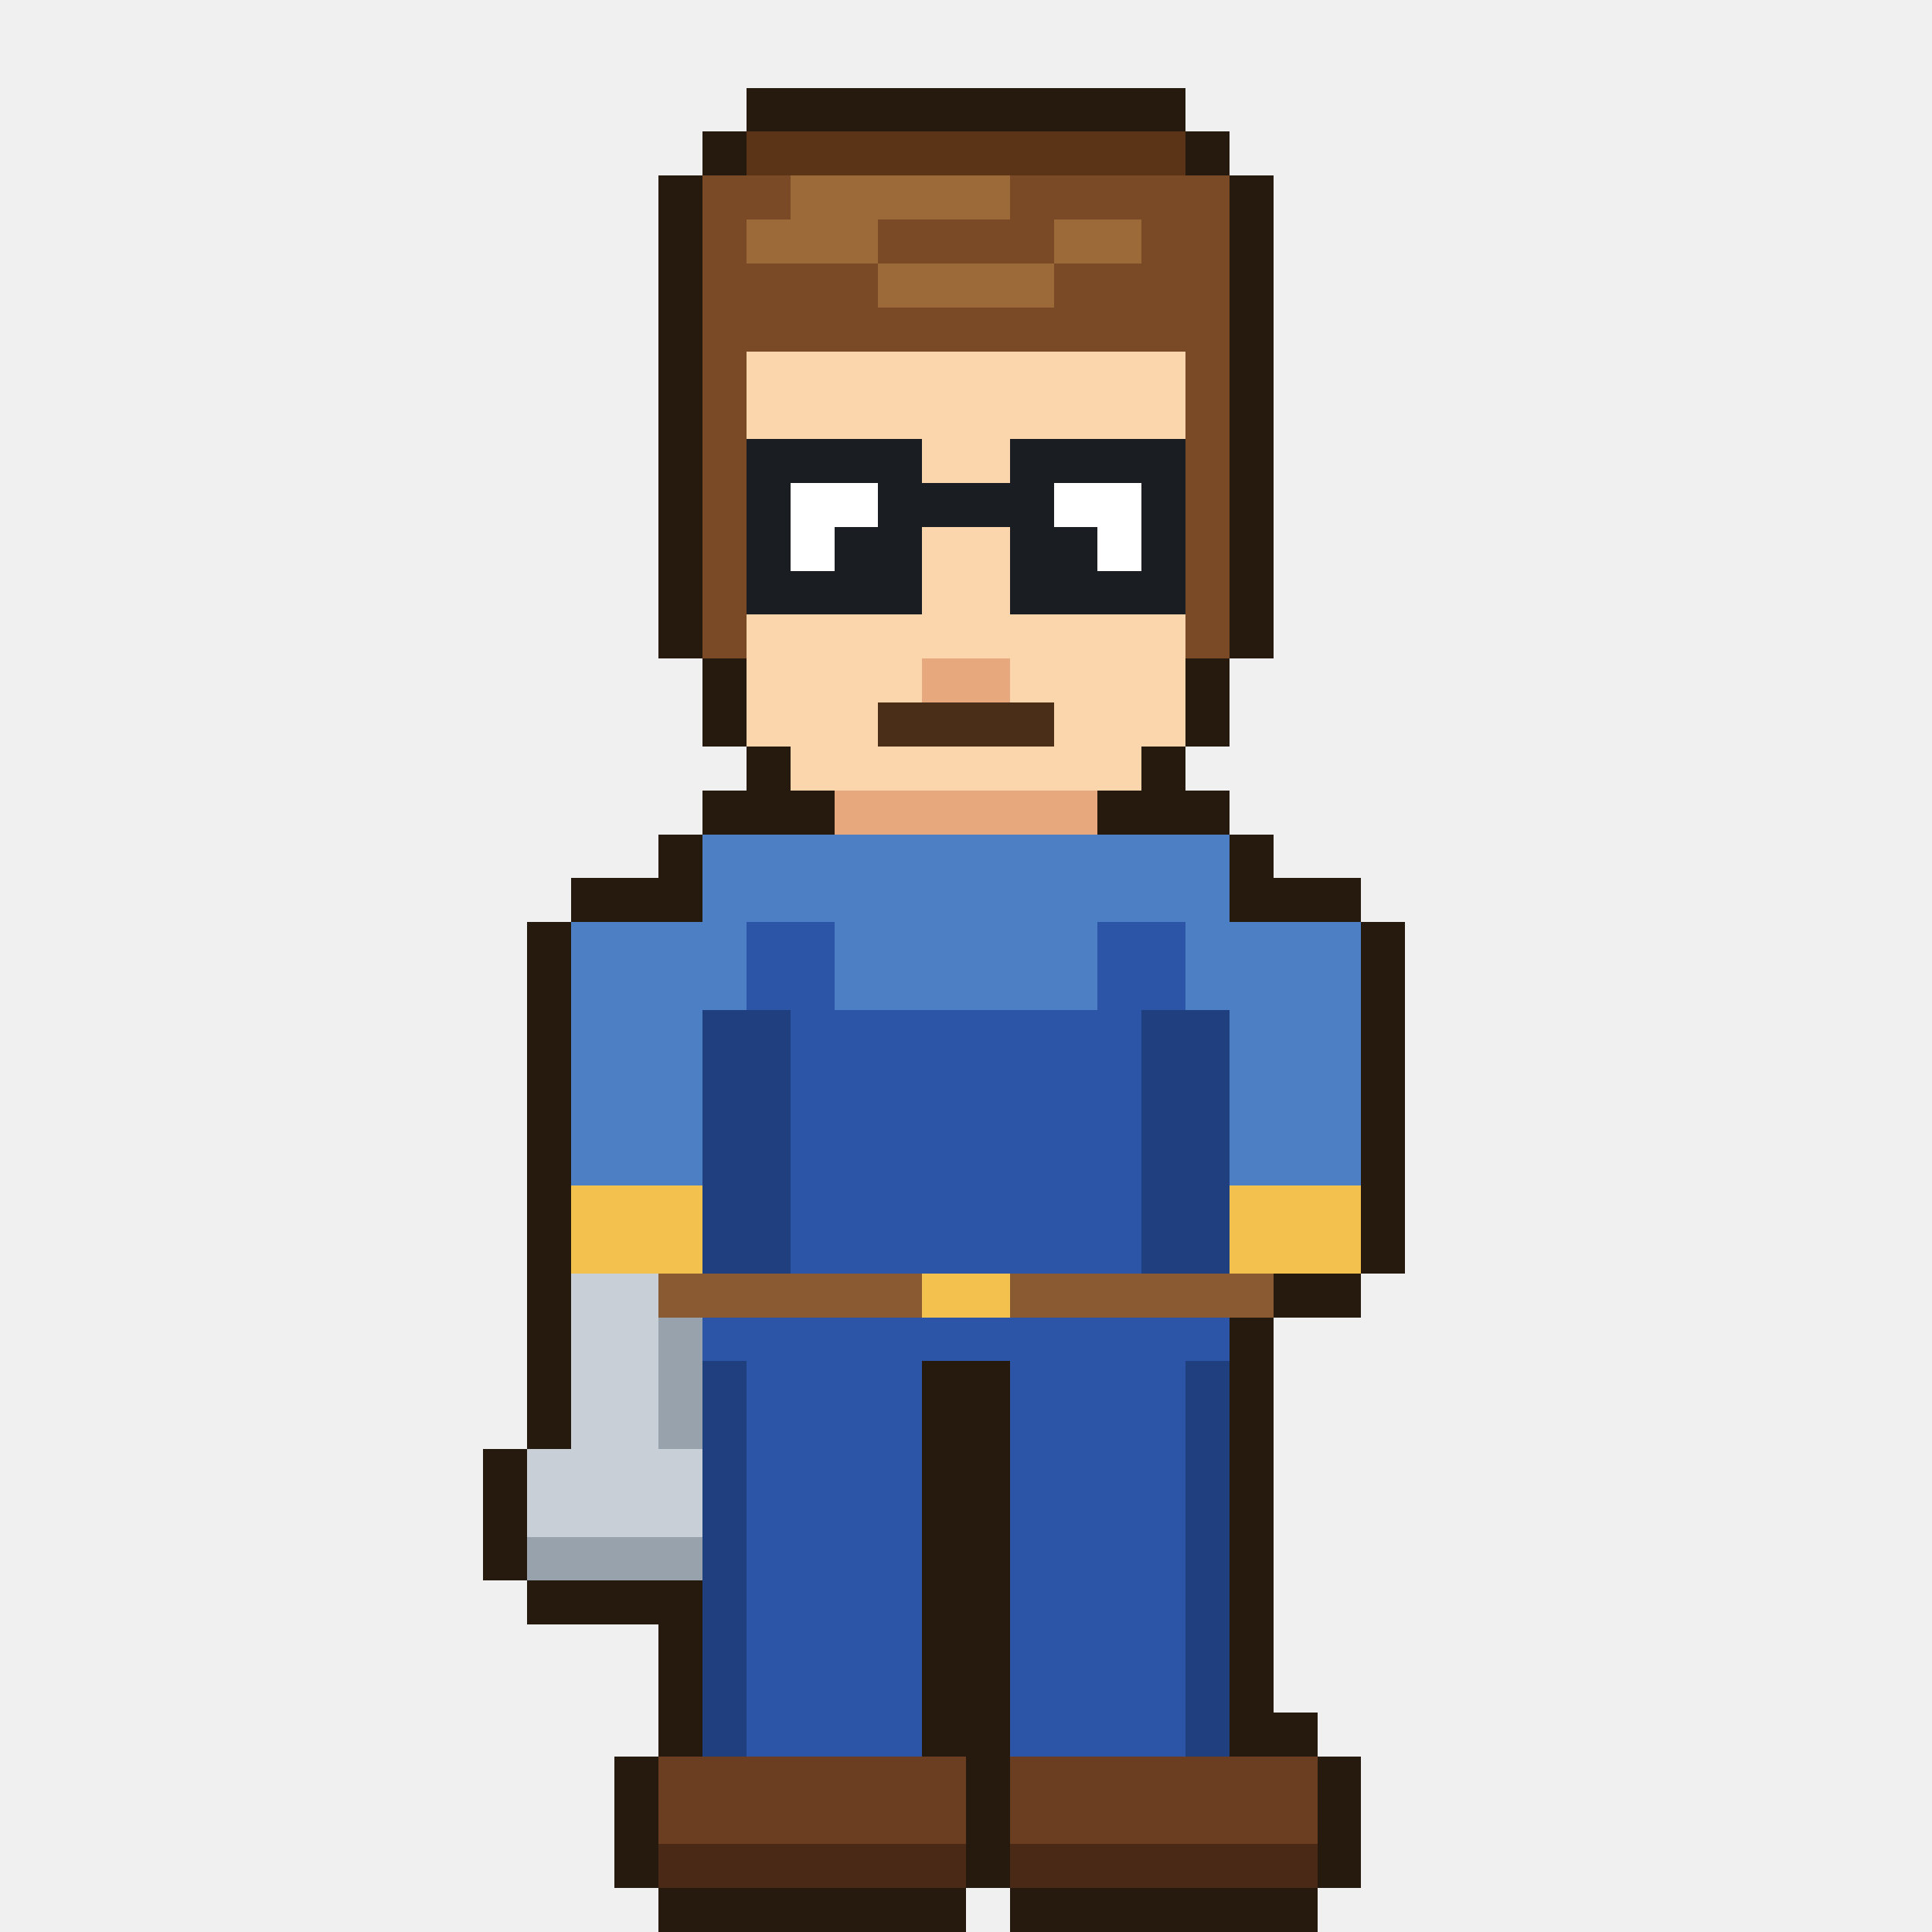
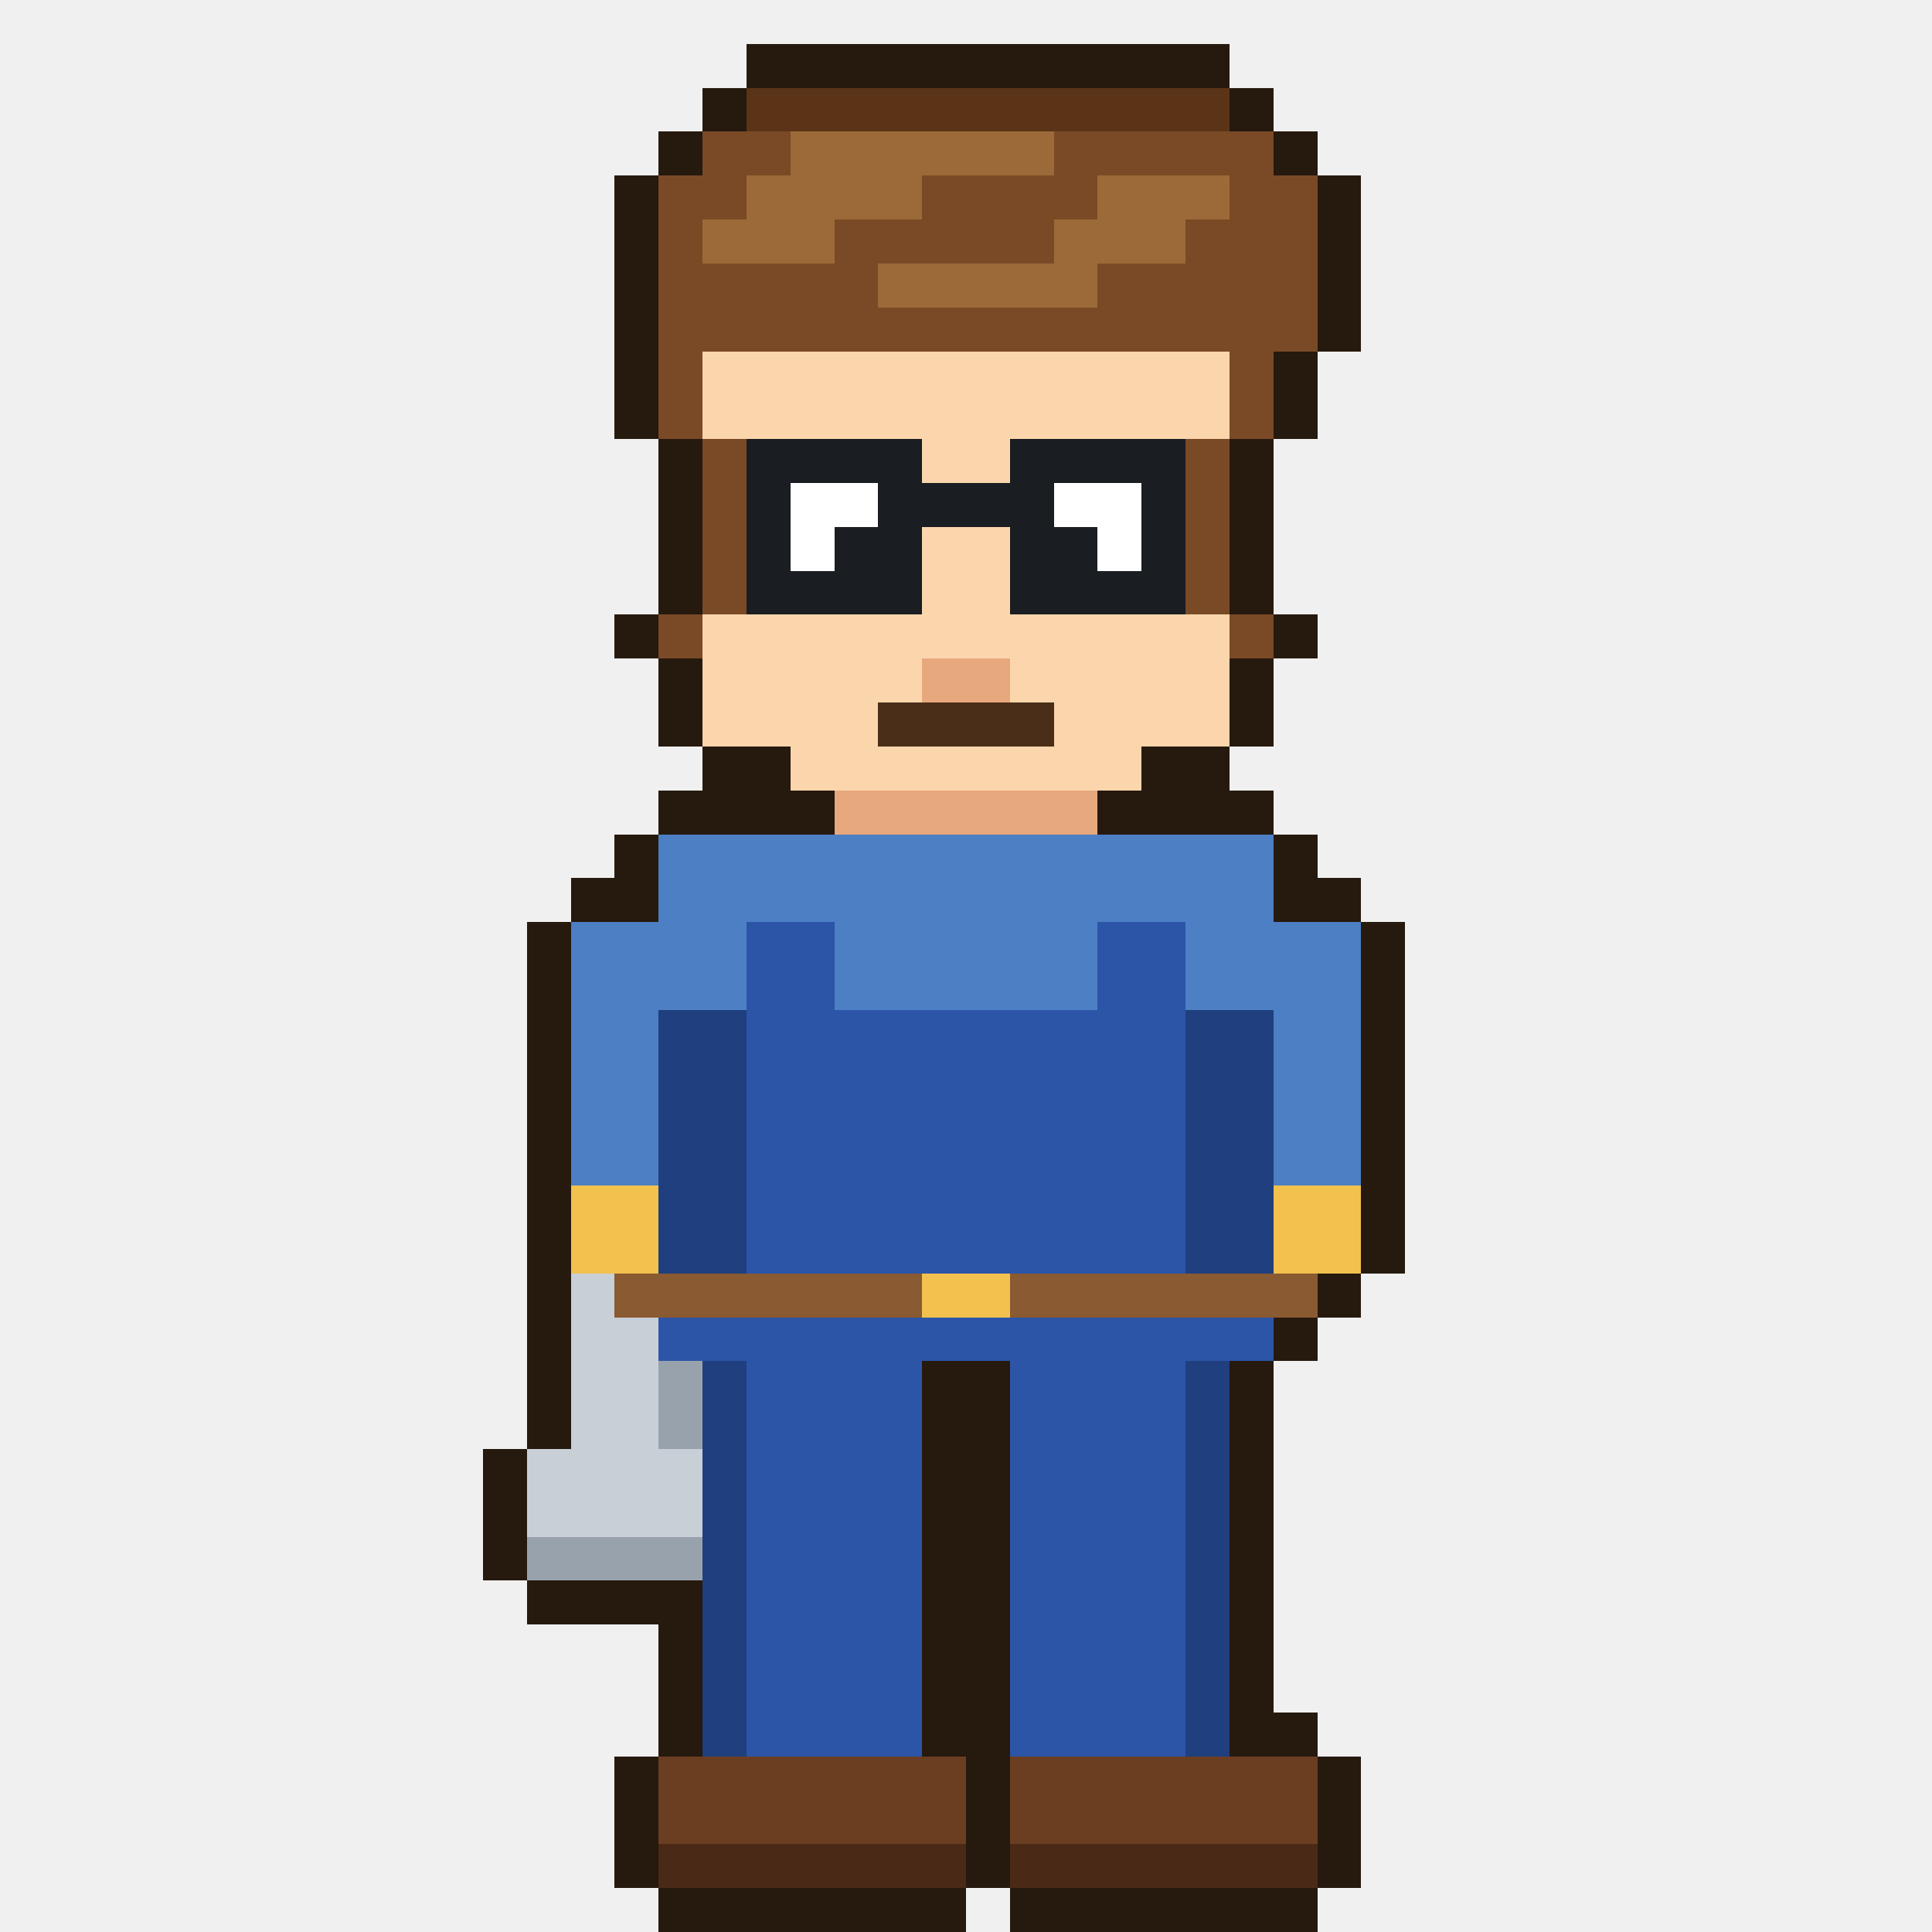
<svg xmlns="http://www.w3.org/2000/svg" viewBox="0 0 36 44" width="240" height="240" role="img" aria-label="Felix" shape-rendering="crispEdges">
-   <rect x="13" y="2" width="10" height="1" fill="#26190E" />
-   <rect x="12" y="3" width="1" height="1" fill="#26190E" />
-   <rect x="13" y="3" width="10" height="1" fill="#5B3418" />
-   <rect x="23" y="3" width="1" height="1" fill="#26190E" />
-   <rect x="11" y="4" width="1" height="1" fill="#26190E" />
-   <rect x="12" y="4" width="2" height="1" fill="#7A4A26" />
-   <rect x="14" y="4" width="5" height="1" fill="#9C6A38" />
-   <rect x="19" y="4" width="5" height="1" fill="#7A4A26" />
-   <rect x="24" y="4" width="1" height="1" fill="#26190E" />
-   <rect x="11" y="5" width="1" height="1" fill="#26190E" />
-   <rect x="12" y="5" width="1" height="1" fill="#7A4A26" />
-   <rect x="13" y="5" width="3" height="1" fill="#9C6A38" />
-   <rect x="16" y="5" width="4" height="1" fill="#7A4A26" />
-   <rect x="20" y="5" width="2" height="1" fill="#9C6A38" />
-   <rect x="22" y="5" width="2" height="1" fill="#7A4A26" />
-   <rect x="24" y="5" width="1" height="1" fill="#26190E" />
-   <rect x="11" y="6" width="1" height="1" fill="#26190E" />
-   <rect x="12" y="6" width="4" height="1" fill="#7A4A26" />
-   <rect x="16" y="6" width="4" height="1" fill="#9C6A38" />
-   <rect x="20" y="6" width="4" height="1" fill="#7A4A26" />
-   <rect x="24" y="6" width="1" height="1" fill="#26190E" />
-   <rect x="11" y="7" width="1" height="1" fill="#26190E" />
-   <rect x="12" y="7" width="12" height="1" fill="#7A4A26" />
-   <rect x="24" y="7" width="1" height="1" fill="#26190E" />
-   <rect x="11" y="8" width="1" height="1" fill="#26190E" />
-   <rect x="12" y="8" width="1" height="1" fill="#7A4A26" />
-   <rect x="13" y="8" width="10" height="1" fill="#FBD6AC" />
-   <rect x="23" y="8" width="1" height="1" fill="#7A4A26" />
-   <rect x="24" y="8" width="1" height="1" fill="#26190E" />
-   <rect x="11" y="9" width="1" height="1" fill="#26190E" />
-   <rect x="12" y="9" width="1" height="1" fill="#7A4A26" />
-   <rect x="13" y="9" width="10" height="1" fill="#FBD6AC" />
-   <rect x="23" y="9" width="1" height="1" fill="#7A4A26" />
-   <rect x="24" y="9" width="1" height="1" fill="#26190E" />
+   <rect x="13" y="1" width="11" height="1" fill="#26190E" />
+   <rect x="12" y="2" width="1" height="1" fill="#26190E" />
+   <rect x="13" y="2" width="11" height="1" fill="#5B3418" />
+   <rect x="24" y="2" width="1" height="1" fill="#26190E" />
+   <rect x="11" y="3" width="1" height="1" fill="#26190E" />
+   <rect x="12" y="3" width="2" height="1" fill="#7A4A26" />
+   <rect x="14" y="3" width="6" height="1" fill="#9C6A38" />
+   <rect x="20" y="3" width="5" height="1" fill="#7A4A26" />
+   <rect x="25" y="3" width="1" height="1" fill="#26190E" />
+   <rect x="10" y="4" width="1" height="1" fill="#26190E" />
+   <rect x="11" y="4" width="2" height="1" fill="#7A4A26" />
+   <rect x="13" y="4" width="4" height="1" fill="#9C6A38" />
+   <rect x="17" y="4" width="4" height="1" fill="#7A4A26" />
+   <rect x="21" y="4" width="3" height="1" fill="#9C6A38" />
+   <rect x="24" y="4" width="2" height="1" fill="#7A4A26" />
+   <rect x="26" y="4" width="1" height="1" fill="#26190E" />
+   <rect x="10" y="5" width="1" height="1" fill="#26190E" />
+   <rect x="11" y="5" width="1" height="1" fill="#7A4A26" />
+   <rect x="12" y="5" width="3" height="1" fill="#9C6A38" />
+   <rect x="15" y="5" width="5" height="1" fill="#7A4A26" />
+   <rect x="20" y="5" width="3" height="1" fill="#9C6A38" />
+   <rect x="23" y="5" width="3" height="1" fill="#7A4A26" />
+   <rect x="26" y="5" width="1" height="1" fill="#26190E" />
+   <rect x="10" y="6" width="1" height="1" fill="#26190E" />
+   <rect x="11" y="6" width="5" height="1" fill="#7A4A26" />
+   <rect x="16" y="6" width="5" height="1" fill="#9C6A38" />
+   <rect x="21" y="6" width="5" height="1" fill="#7A4A26" />
+   <rect x="26" y="6" width="1" height="1" fill="#26190E" />
+   <rect x="10" y="7" width="1" height="1" fill="#26190E" />
+   <rect x="11" y="7" width="15" height="1" fill="#7A4A26" />
+   <rect x="26" y="7" width="1" height="1" fill="#26190E" />
+   <rect x="10" y="8" width="1" height="1" fill="#26190E" />
+   <rect x="11" y="8" width="1" height="1" fill="#7A4A26" />
+   <rect x="12" y="8" width="12" height="1" fill="#FBD6AC" />
+   <rect x="24" y="8" width="1" height="1" fill="#7A4A26" />
+   <rect x="25" y="8" width="1" height="1" fill="#26190E" />
+   <rect x="10" y="9" width="1" height="1" fill="#26190E" />
+   <rect x="11" y="9" width="1" height="1" fill="#7A4A26" />
+   <rect x="12" y="9" width="12" height="1" fill="#FBD6AC" />
+   <rect x="24" y="9" width="1" height="1" fill="#7A4A26" />
+   <rect x="25" y="9" width="1" height="1" fill="#26190E" />
  <rect x="11" y="10" width="1" height="1" fill="#26190E" />
  <rect x="12" y="10" width="1" height="1" fill="#7A4A26" />
  <rect x="13" y="10" width="4" height="1" fill="#1A1D22" />
  <rect x="17" y="10" width="2" height="1" fill="#FBD6AC" />
  <rect x="19" y="10" width="4" height="1" fill="#1A1D22" />
  <rect x="23" y="10" width="1" height="1" fill="#7A4A26" />
  <rect x="24" y="10" width="1" height="1" fill="#26190E" />
  <rect x="11" y="11" width="1" height="1" fill="#26190E" />
  <rect x="12" y="11" width="1" height="1" fill="#7A4A26" />
  <rect x="13" y="11" width="1" height="1" fill="#1A1D22" />
  <rect x="14" y="11" width="2" height="1" fill="#FFFFFF" />
  <rect x="16" y="11" width="4" height="1" fill="#1A1D22" />
  <rect x="20" y="11" width="2" height="1" fill="#FFFFFF" />
  <rect x="22" y="11" width="1" height="1" fill="#1A1D22" />
  <rect x="23" y="11" width="1" height="1" fill="#7A4A26" />
  <rect x="24" y="11" width="1" height="1" fill="#26190E" />
  <rect x="11" y="12" width="1" height="1" fill="#26190E" />
  <rect x="12" y="12" width="1" height="1" fill="#7A4A26" />
  <rect x="13" y="12" width="1" height="1" fill="#1A1D22" />
  <rect x="14" y="12" width="1" height="1" fill="#FFFFFF" />
  <rect x="15" y="12" width="2" height="1" fill="#1A1D22" />
  <rect x="17" y="12" width="2" height="1" fill="#FBD6AC" />
  <rect x="19" y="12" width="2" height="1" fill="#1A1D22" />
  <rect x="21" y="12" width="1" height="1" fill="#FFFFFF" />
  <rect x="22" y="12" width="1" height="1" fill="#1A1D22" />
  <rect x="23" y="12" width="1" height="1" fill="#7A4A26" />
  <rect x="24" y="12" width="1" height="1" fill="#26190E" />
  <rect x="11" y="13" width="1" height="1" fill="#26190E" />
  <rect x="12" y="13" width="1" height="1" fill="#7A4A26" />
  <rect x="13" y="13" width="4" height="1" fill="#1A1D22" />
  <rect x="17" y="13" width="2" height="1" fill="#FBD6AC" />
  <rect x="19" y="13" width="4" height="1" fill="#1A1D22" />
  <rect x="23" y="13" width="1" height="1" fill="#7A4A26" />
  <rect x="24" y="13" width="1" height="1" fill="#26190E" />
-   <rect x="11" y="14" width="1" height="1" fill="#26190E" />
-   <rect x="12" y="14" width="1" height="1" fill="#7A4A26" />
-   <rect x="13" y="14" width="10" height="1" fill="#FBD6AC" />
-   <rect x="23" y="14" width="1" height="1" fill="#7A4A26" />
-   <rect x="24" y="14" width="1" height="1" fill="#26190E" />
-   <rect x="12" y="15" width="1" height="1" fill="#26190E" />
-   <rect x="13" y="15" width="4" height="1" fill="#FBD6AC" />
+   <rect x="10" y="14" width="1" height="1" fill="#26190E" />
+   <rect x="11" y="14" width="1" height="1" fill="#7A4A26" />
+   <rect x="12" y="14" width="12" height="1" fill="#FBD6AC" />
+   <rect x="24" y="14" width="1" height="1" fill="#7A4A26" />
+   <rect x="25" y="14" width="1" height="1" fill="#26190E" />
+   <rect x="11" y="15" width="1" height="1" fill="#26190E" />
+   <rect x="12" y="15" width="5" height="1" fill="#FBD6AC" />
  <rect x="17" y="15" width="2" height="1" fill="#E8A87E" />
-   <rect x="19" y="15" width="4" height="1" fill="#FBD6AC" />
-   <rect x="23" y="15" width="1" height="1" fill="#26190E" />
-   <rect x="12" y="16" width="1" height="1" fill="#26190E" />
-   <rect x="13" y="16" width="3" height="1" fill="#FBD6AC" />
+   <rect x="19" y="15" width="5" height="1" fill="#FBD6AC" />
+   <rect x="24" y="15" width="1" height="1" fill="#26190E" />
+   <rect x="11" y="16" width="1" height="1" fill="#26190E" />
+   <rect x="12" y="16" width="4" height="1" fill="#FBD6AC" />
  <rect x="16" y="16" width="4" height="1" fill="#4A2E18" />
-   <rect x="20" y="16" width="3" height="1" fill="#FBD6AC" />
-   <rect x="23" y="16" width="1" height="1" fill="#26190E" />
-   <rect x="13" y="17" width="1" height="1" fill="#26190E" />
+   <rect x="20" y="16" width="4" height="1" fill="#FBD6AC" />
+   <rect x="24" y="16" width="1" height="1" fill="#26190E" />
+   <rect x="12" y="17" width="2" height="1" fill="#26190E" />
  <rect x="14" y="17" width="8" height="1" fill="#FBD6AC" />
-   <rect x="22" y="17" width="1" height="1" fill="#26190E" />
-   <rect x="12" y="18" width="3" height="1" fill="#26190E" />
+   <rect x="22" y="17" width="2" height="1" fill="#26190E" />
+   <rect x="11" y="18" width="4" height="1" fill="#26190E" />
  <rect x="15" y="18" width="6" height="1" fill="#E8A87E" />
-   <rect x="21" y="18" width="3" height="1" fill="#26190E" />
-   <rect x="11" y="19" width="1" height="1" fill="#26190E" />
-   <rect x="12" y="19" width="12" height="1" fill="#4C7FC4" />
-   <rect x="24" y="19" width="1" height="1" fill="#26190E" />
-   <rect x="9" y="20" width="3" height="1" fill="#26190E" />
-   <rect x="12" y="20" width="12" height="1" fill="#4C7FC4" />
-   <rect x="24" y="20" width="3" height="1" fill="#26190E" />
+   <rect x="21" y="18" width="4" height="1" fill="#26190E" />
+   <rect x="10" y="19" width="1" height="1" fill="#26190E" />
+   <rect x="11" y="19" width="14" height="1" fill="#4C7FC4" />
+   <rect x="25" y="19" width="1" height="1" fill="#26190E" />
+   <rect x="9" y="20" width="2" height="1" fill="#26190E" />
+   <rect x="11" y="20" width="14" height="1" fill="#4C7FC4" />
+   <rect x="25" y="20" width="2" height="1" fill="#26190E" />
  <rect x="8" y="21" width="1" height="1" fill="#26190E" />
  <rect x="9" y="21" width="4" height="1" fill="#4C7FC4" />
  <rect x="13" y="21" width="2" height="1" fill="#2C55A8" />
  <rect x="15" y="21" width="6" height="1" fill="#4C7FC4" />
  <rect x="21" y="21" width="2" height="1" fill="#2C55A8" />
  <rect x="23" y="21" width="4" height="1" fill="#4C7FC4" />
  <rect x="27" y="21" width="1" height="1" fill="#26190E" />
  <rect x="8" y="22" width="1" height="1" fill="#26190E" />
  <rect x="9" y="22" width="4" height="1" fill="#4C7FC4" />
  <rect x="13" y="22" width="2" height="1" fill="#2C55A8" />
  <rect x="15" y="22" width="6" height="1" fill="#4C7FC4" />
  <rect x="21" y="22" width="2" height="1" fill="#2C55A8" />
  <rect x="23" y="22" width="4" height="1" fill="#4C7FC4" />
  <rect x="27" y="22" width="1" height="1" fill="#26190E" />
  <rect x="8" y="23" width="1" height="1" fill="#26190E" />
-   <rect x="9" y="23" width="3" height="1" fill="#4C7FC4" />
-   <rect x="12" y="23" width="2" height="1" fill="#1F3F7E" />
-   <rect x="14" y="23" width="8" height="1" fill="#2C55A8" />
-   <rect x="22" y="23" width="2" height="1" fill="#1F3F7E" />
-   <rect x="24" y="23" width="3" height="1" fill="#4C7FC4" />
+   <rect x="9" y="23" width="2" height="1" fill="#4C7FC4" />
+   <rect x="11" y="23" width="2" height="1" fill="#1F3F7E" />
+   <rect x="13" y="23" width="10" height="1" fill="#2C55A8" />
+   <rect x="23" y="23" width="2" height="1" fill="#1F3F7E" />
+   <rect x="25" y="23" width="2" height="1" fill="#4C7FC4" />
  <rect x="27" y="23" width="1" height="1" fill="#26190E" />
  <rect x="8" y="24" width="1" height="1" fill="#26190E" />
-   <rect x="9" y="24" width="3" height="1" fill="#4C7FC4" />
-   <rect x="12" y="24" width="2" height="1" fill="#1F3F7E" />
-   <rect x="14" y="24" width="8" height="1" fill="#2C55A8" />
-   <rect x="22" y="24" width="2" height="1" fill="#1F3F7E" />
-   <rect x="24" y="24" width="3" height="1" fill="#4C7FC4" />
+   <rect x="9" y="24" width="2" height="1" fill="#4C7FC4" />
+   <rect x="11" y="24" width="2" height="1" fill="#1F3F7E" />
+   <rect x="13" y="24" width="10" height="1" fill="#2C55A8" />
+   <rect x="23" y="24" width="2" height="1" fill="#1F3F7E" />
+   <rect x="25" y="24" width="2" height="1" fill="#4C7FC4" />
  <rect x="27" y="24" width="1" height="1" fill="#26190E" />
  <rect x="8" y="25" width="1" height="1" fill="#26190E" />
-   <rect x="9" y="25" width="3" height="1" fill="#4C7FC4" />
-   <rect x="12" y="25" width="2" height="1" fill="#1F3F7E" />
-   <rect x="14" y="25" width="8" height="1" fill="#2C55A8" />
-   <rect x="22" y="25" width="2" height="1" fill="#1F3F7E" />
-   <rect x="24" y="25" width="3" height="1" fill="#4C7FC4" />
+   <rect x="9" y="25" width="2" height="1" fill="#4C7FC4" />
+   <rect x="11" y="25" width="2" height="1" fill="#1F3F7E" />
+   <rect x="13" y="25" width="10" height="1" fill="#2C55A8" />
+   <rect x="23" y="25" width="2" height="1" fill="#1F3F7E" />
+   <rect x="25" y="25" width="2" height="1" fill="#4C7FC4" />
  <rect x="27" y="25" width="1" height="1" fill="#26190E" />
  <rect x="8" y="26" width="1" height="1" fill="#26190E" />
-   <rect x="9" y="26" width="3" height="1" fill="#4C7FC4" />
-   <rect x="12" y="26" width="2" height="1" fill="#1F3F7E" />
-   <rect x="14" y="26" width="8" height="1" fill="#2C55A8" />
-   <rect x="22" y="26" width="2" height="1" fill="#1F3F7E" />
-   <rect x="24" y="26" width="3" height="1" fill="#4C7FC4" />
+   <rect x="9" y="26" width="2" height="1" fill="#4C7FC4" />
+   <rect x="11" y="26" width="2" height="1" fill="#1F3F7E" />
+   <rect x="13" y="26" width="10" height="1" fill="#2C55A8" />
+   <rect x="23" y="26" width="2" height="1" fill="#1F3F7E" />
+   <rect x="25" y="26" width="2" height="1" fill="#4C7FC4" />
  <rect x="27" y="26" width="1" height="1" fill="#26190E" />
  <rect x="8" y="27" width="1" height="1" fill="#26190E" />
-   <rect x="9" y="27" width="3" height="1" fill="#F2C14E" />
-   <rect x="12" y="27" width="2" height="1" fill="#1F3F7E" />
-   <rect x="14" y="27" width="8" height="1" fill="#2C55A8" />
-   <rect x="22" y="27" width="2" height="1" fill="#1F3F7E" />
-   <rect x="24" y="27" width="3" height="1" fill="#F2C14E" />
+   <rect x="9" y="27" width="2" height="1" fill="#F2C14E" />
+   <rect x="11" y="27" width="2" height="1" fill="#1F3F7E" />
+   <rect x="13" y="27" width="10" height="1" fill="#2C55A8" />
+   <rect x="23" y="27" width="2" height="1" fill="#1F3F7E" />
+   <rect x="25" y="27" width="2" height="1" fill="#F2C14E" />
  <rect x="27" y="27" width="1" height="1" fill="#26190E" />
  <rect x="8" y="28" width="1" height="1" fill="#26190E" />
-   <rect x="9" y="28" width="3" height="1" fill="#F2C14E" />
-   <rect x="12" y="28" width="2" height="1" fill="#1F3F7E" />
-   <rect x="14" y="28" width="8" height="1" fill="#2C55A8" />
-   <rect x="22" y="28" width="2" height="1" fill="#1F3F7E" />
-   <rect x="24" y="28" width="3" height="1" fill="#F2C14E" />
+   <rect x="9" y="28" width="2" height="1" fill="#F2C14E" />
+   <rect x="11" y="28" width="2" height="1" fill="#1F3F7E" />
+   <rect x="13" y="28" width="10" height="1" fill="#2C55A8" />
+   <rect x="23" y="28" width="2" height="1" fill="#1F3F7E" />
+   <rect x="25" y="28" width="2" height="1" fill="#F2C14E" />
  <rect x="27" y="28" width="1" height="1" fill="#26190E" />
  <rect x="8" y="29" width="1" height="1" fill="#26190E" />
-   <rect x="9" y="29" width="2" height="1" fill="#C9CFD6" />
-   <rect x="11" y="29" width="6" height="1" fill="#8A5A32" />
+   <rect x="9" y="29" width="1" height="1" fill="#C9CFD6" />
+   <rect x="10" y="29" width="7" height="1" fill="#8A5A32" />
  <rect x="17" y="29" width="2" height="1" fill="#F2C14E" />
-   <rect x="19" y="29" width="6" height="1" fill="#8A5A32" />
-   <rect x="25" y="29" width="2" height="1" fill="#26190E" />
+   <rect x="19" y="29" width="7" height="1" fill="#8A5A32" />
+   <rect x="26" y="29" width="1" height="1" fill="#26190E" />
  <rect x="8" y="30" width="1" height="1" fill="#26190E" />
  <rect x="9" y="30" width="2" height="1" fill="#C9CFD6" />
-   <rect x="11" y="30" width="1" height="1" fill="#98A2AC" />
-   <rect x="12" y="30" width="12" height="1" fill="#2C55A8" />
-   <rect x="24" y="30" width="1" height="1" fill="#26190E" />
+   <rect x="11" y="30" width="14" height="1" fill="#2C55A8" />
+   <rect x="25" y="30" width="1" height="1" fill="#26190E" />
  <rect x="8" y="31" width="1" height="1" fill="#26190E" />
  <rect x="9" y="31" width="2" height="1" fill="#C9CFD6" />
  <rect x="11" y="31" width="1" height="1" fill="#98A2AC" />
  <rect x="12" y="31" width="1" height="1" fill="#1F3F7E" />
  <rect x="13" y="31" width="4" height="1" fill="#2C55A8" />
  <rect x="17" y="31" width="2" height="1" fill="#26190E" />
  <rect x="19" y="31" width="4" height="1" fill="#2C55A8" />
  <rect x="23" y="31" width="1" height="1" fill="#1F3F7E" />
  <rect x="24" y="31" width="1" height="1" fill="#26190E" />
  <rect x="8" y="32" width="1" height="1" fill="#26190E" />
  <rect x="9" y="32" width="2" height="1" fill="#C9CFD6" />
  <rect x="11" y="32" width="1" height="1" fill="#98A2AC" />
  <rect x="12" y="32" width="1" height="1" fill="#1F3F7E" />
  <rect x="13" y="32" width="4" height="1" fill="#2C55A8" />
  <rect x="17" y="32" width="2" height="1" fill="#26190E" />
  <rect x="19" y="32" width="4" height="1" fill="#2C55A8" />
  <rect x="23" y="32" width="1" height="1" fill="#1F3F7E" />
  <rect x="24" y="32" width="1" height="1" fill="#26190E" />
  <rect x="7" y="33" width="1" height="1" fill="#26190E" />
  <rect x="8" y="33" width="4" height="1" fill="#C9CFD6" />
  <rect x="12" y="33" width="1" height="1" fill="#1F3F7E" />
  <rect x="13" y="33" width="4" height="1" fill="#2C55A8" />
  <rect x="17" y="33" width="2" height="1" fill="#26190E" />
  <rect x="19" y="33" width="4" height="1" fill="#2C55A8" />
  <rect x="23" y="33" width="1" height="1" fill="#1F3F7E" />
  <rect x="24" y="33" width="1" height="1" fill="#26190E" />
  <rect x="7" y="34" width="1" height="1" fill="#26190E" />
  <rect x="8" y="34" width="4" height="1" fill="#C9CFD6" />
  <rect x="12" y="34" width="1" height="1" fill="#1F3F7E" />
  <rect x="13" y="34" width="4" height="1" fill="#2C55A8" />
  <rect x="17" y="34" width="2" height="1" fill="#26190E" />
  <rect x="19" y="34" width="4" height="1" fill="#2C55A8" />
  <rect x="23" y="34" width="1" height="1" fill="#1F3F7E" />
  <rect x="24" y="34" width="1" height="1" fill="#26190E" />
  <rect x="7" y="35" width="1" height="1" fill="#26190E" />
  <rect x="8" y="35" width="4" height="1" fill="#98A2AC" />
  <rect x="12" y="35" width="1" height="1" fill="#1F3F7E" />
  <rect x="13" y="35" width="4" height="1" fill="#2C55A8" />
  <rect x="17" y="35" width="2" height="1" fill="#26190E" />
  <rect x="19" y="35" width="4" height="1" fill="#2C55A8" />
  <rect x="23" y="35" width="1" height="1" fill="#1F3F7E" />
  <rect x="24" y="35" width="1" height="1" fill="#26190E" />
  <rect x="8" y="36" width="4" height="1" fill="#26190E" />
  <rect x="12" y="36" width="1" height="1" fill="#1F3F7E" />
  <rect x="13" y="36" width="4" height="1" fill="#2C55A8" />
  <rect x="17" y="36" width="2" height="1" fill="#26190E" />
  <rect x="19" y="36" width="4" height="1" fill="#2C55A8" />
  <rect x="23" y="36" width="1" height="1" fill="#1F3F7E" />
  <rect x="24" y="36" width="1" height="1" fill="#26190E" />
  <rect x="11" y="37" width="1" height="1" fill="#26190E" />
  <rect x="12" y="37" width="1" height="1" fill="#1F3F7E" />
  <rect x="13" y="37" width="4" height="1" fill="#2C55A8" />
  <rect x="17" y="37" width="2" height="1" fill="#26190E" />
  <rect x="19" y="37" width="4" height="1" fill="#2C55A8" />
  <rect x="23" y="37" width="1" height="1" fill="#1F3F7E" />
  <rect x="24" y="37" width="1" height="1" fill="#26190E" />
  <rect x="11" y="38" width="1" height="1" fill="#26190E" />
  <rect x="12" y="38" width="1" height="1" fill="#1F3F7E" />
  <rect x="13" y="38" width="4" height="1" fill="#2C55A8" />
  <rect x="17" y="38" width="2" height="1" fill="#26190E" />
  <rect x="19" y="38" width="4" height="1" fill="#2C55A8" />
  <rect x="23" y="38" width="1" height="1" fill="#1F3F7E" />
  <rect x="24" y="38" width="1" height="1" fill="#26190E" />
  <rect x="11" y="39" width="1" height="1" fill="#26190E" />
  <rect x="12" y="39" width="1" height="1" fill="#1F3F7E" />
  <rect x="13" y="39" width="4" height="1" fill="#2C55A8" />
  <rect x="17" y="39" width="2" height="1" fill="#26190E" />
  <rect x="19" y="39" width="4" height="1" fill="#2C55A8" />
  <rect x="23" y="39" width="1" height="1" fill="#1F3F7E" />
  <rect x="24" y="39" width="2" height="1" fill="#26190E" />
  <rect x="10" y="40" width="1" height="1" fill="#26190E" />
  <rect x="11" y="40" width="7" height="1" fill="#6B3E22" />
  <rect x="18" y="40" width="1" height="1" fill="#26190E" />
  <rect x="19" y="40" width="7" height="1" fill="#6B3E22" />
  <rect x="26" y="40" width="1" height="1" fill="#26190E" />
  <rect x="10" y="41" width="1" height="1" fill="#26190E" />
  <rect x="11" y="41" width="7" height="1" fill="#6B3E22" />
  <rect x="18" y="41" width="1" height="1" fill="#26190E" />
  <rect x="19" y="41" width="7" height="1" fill="#6B3E22" />
  <rect x="26" y="41" width="1" height="1" fill="#26190E" />
  <rect x="10" y="42" width="1" height="1" fill="#26190E" />
  <rect x="11" y="42" width="7" height="1" fill="#4A2A16" />
  <rect x="18" y="42" width="1" height="1" fill="#26190E" />
  <rect x="19" y="42" width="7" height="1" fill="#4A2A16" />
  <rect x="26" y="42" width="1" height="1" fill="#26190E" />
  <rect x="11" y="43" width="7" height="1" fill="#26190E" />
  <rect x="19" y="43" width="7" height="1" fill="#26190E" />
</svg>
